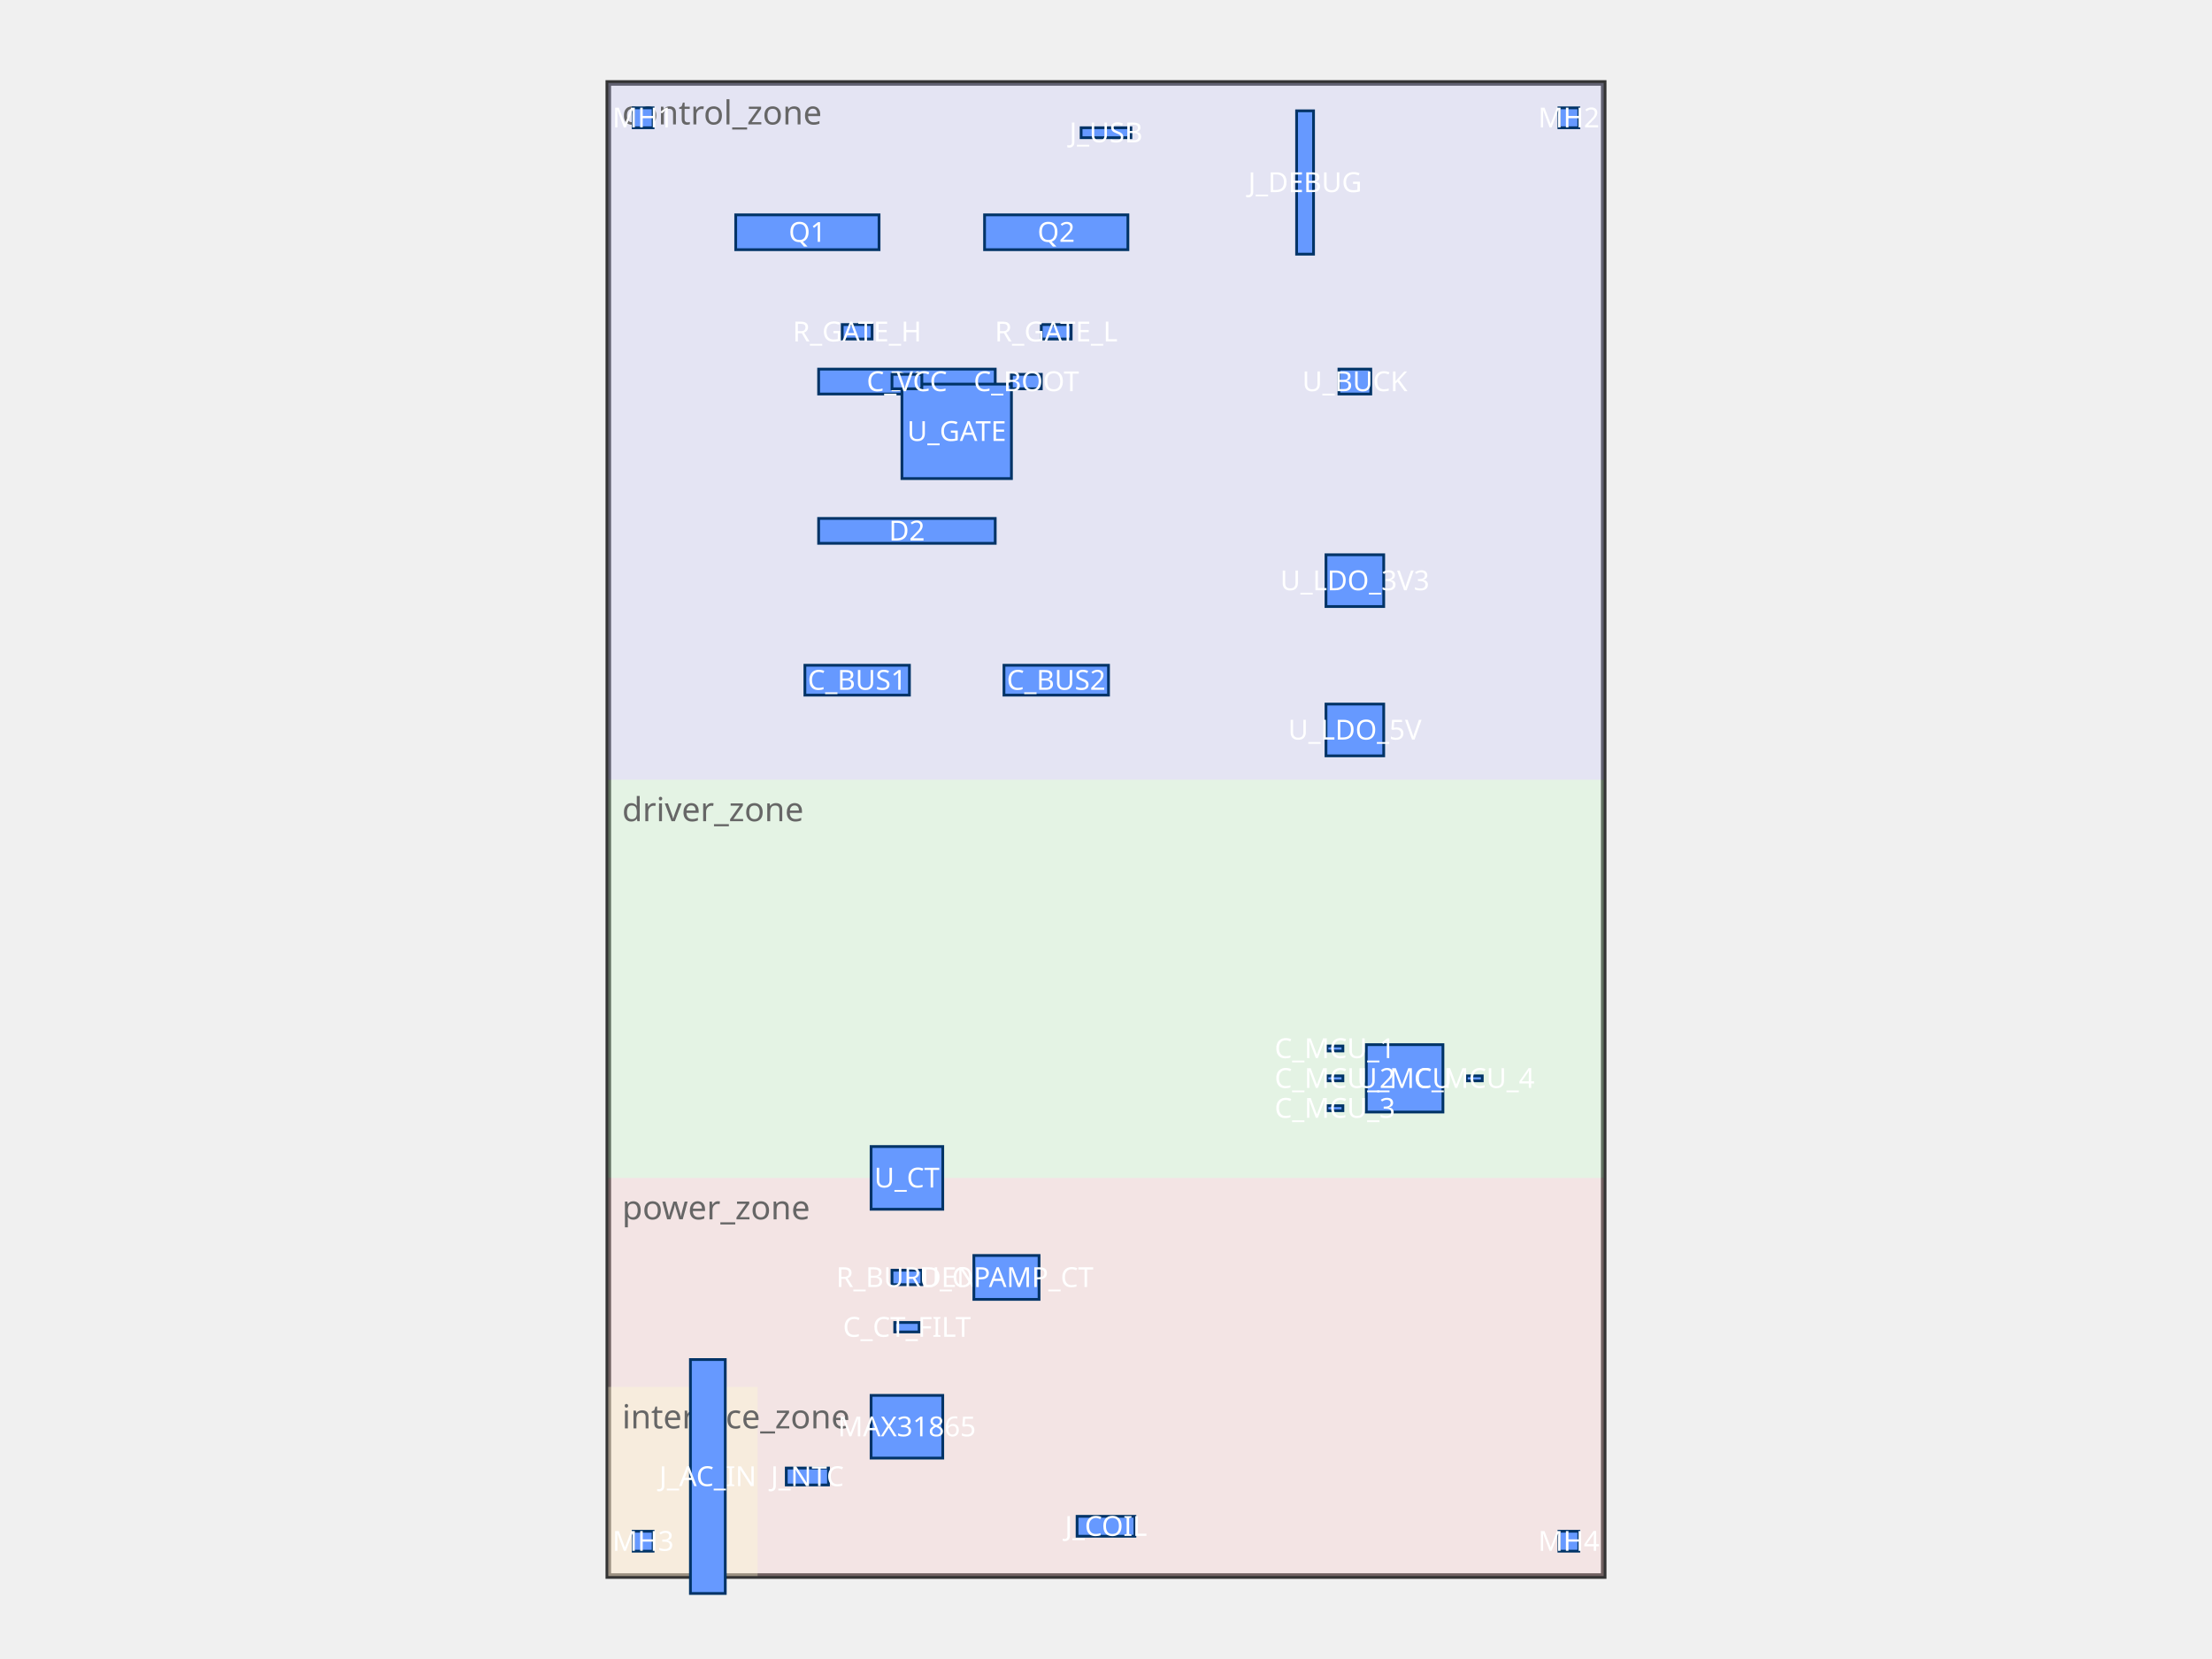
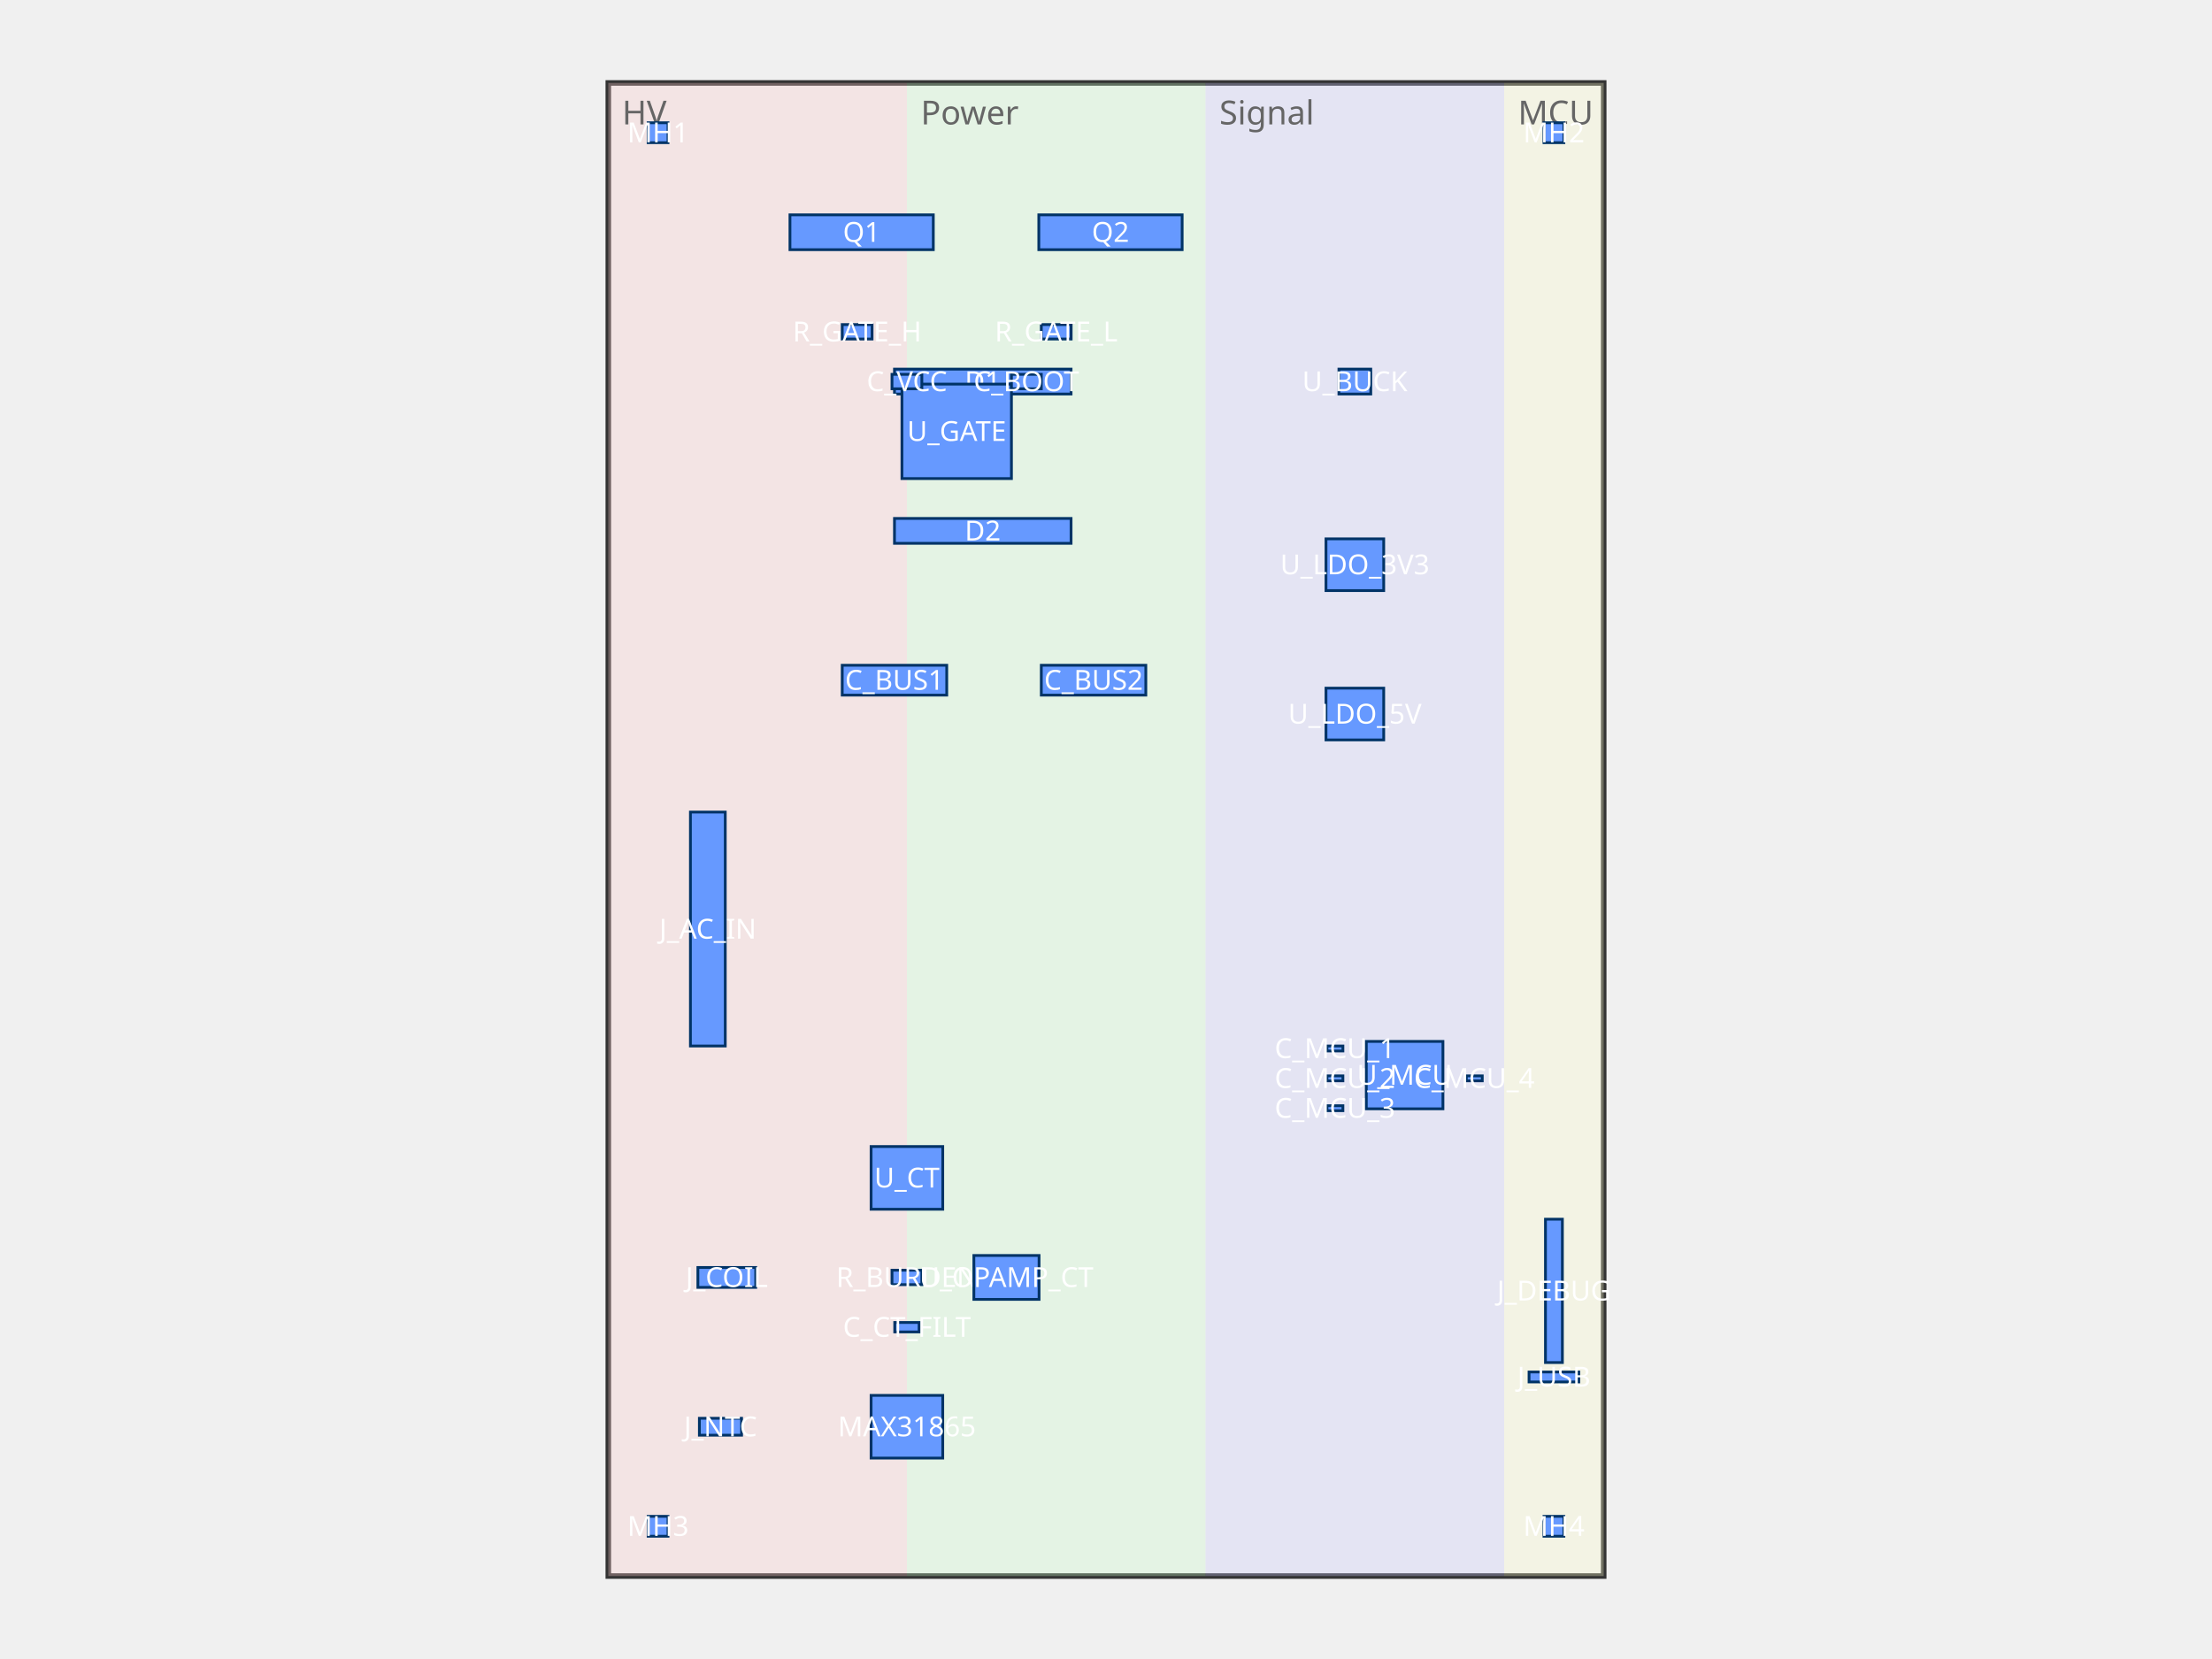
<svg xmlns="http://www.w3.org/2000/svg" viewBox="0 0 800 600">
  <rect x="220.0" y="30.0" width="360.0" height="540.0" fill="#eee" stroke="#333" stroke-width="2" />
-   <rect x="220.0" y="426.0" width="360.0" height="144.0" fill="#ffcccc" fill-opacity="0.3" stroke="none" />
-   <text x="225.0" y="441.0" font-family="sans-serif" font-size="12" fill="#666">power_zone</text>
-   <rect x="220.0" y="282.0" width="360.0" height="144.0" fill="#ccffcc" fill-opacity="0.3" stroke="none" />
-   <text x="225.0" y="297.0" font-family="sans-serif" font-size="12" fill="#666">driver_zone</text>
-   <rect x="220.0" y="30.0" width="360.0" height="252.0" fill="#ccccff" fill-opacity="0.3" stroke="none" />
-   <text x="225.0" y="45.0" font-family="sans-serif" font-size="12" fill="#666">control_zone</text>
-   <rect x="220.0" y="501.6" width="54.0" height="68.4" fill="#ffffcc" fill-opacity="0.3" stroke="none" />
-   <text x="225.0" y="516.6" font-family="sans-serif" font-size="12" fill="#666">interface_zone</text>
-   <g transform="rotate(0.0, 256.0, 534.0)">
-     <rect x="249.7" y="491.7" width="12.6" height="84.6" fill="#6699ff" stroke="#003366" stroke-width="1" />
-     <text x="256.0" y="534.0" font-family="sans-serif" font-size="10" text-anchor="middle" dominant-baseline="middle" fill="white">J_AC_IN</text>
+   <rect x="220.0" y="30.0" width="108.0" height="540.0" fill="#ffcccc" fill-opacity="0.3" stroke="none" />
+   <text x="225.0" y="45.0" font-family="sans-serif" font-size="12" fill="#666">HV</text>
+   <rect x="328.0" y="30.0" width="108.0" height="540.0" fill="#ccffcc" fill-opacity="0.3" stroke="none" />
+   <text x="333.0" y="45.0" font-family="sans-serif" font-size="12" fill="#666">Power</text>
+   <rect x="436.0" y="30.0" width="108.0" height="540.0" fill="#ccccff" fill-opacity="0.3" stroke="none" />
+   <text x="441.0" y="45.0" font-family="sans-serif" font-size="12" fill="#666">Signal</text>
+   <rect x="544.0" y="30.0" width="36.0" height="540.0" fill="#ffffcc" fill-opacity="0.3" stroke="none" />
+   <text x="549.0" y="45.0" font-family="sans-serif" font-size="12" fill="#666">MCU</text>
+   <g transform="rotate(0.0, 256.0, 336.0)">
+     <rect x="249.7" y="293.7" width="12.6" height="84.6" fill="#6699ff" stroke="#003366" stroke-width="1" />
+     <text x="256.0" y="336.0" font-family="sans-serif" font-size="10" text-anchor="middle" dominant-baseline="middle" fill="white">J_AC_IN</text>
  </g>
-   <g transform="rotate(0.0, 328.0, 138.0)">
-     <rect x="296.068" y="133.5" width="63.864" height="9.0" fill="#6699ff" stroke="#003366" stroke-width="1" />
-     <text x="328.0" y="138.0" font-family="sans-serif" font-size="10" text-anchor="middle" dominant-baseline="middle" fill="white">D1</text>
+   <g transform="rotate(0.0, 355.432, 138.0)">
+     <rect x="323.5" y="133.5" width="63.864" height="9.0" fill="#6699ff" stroke="#003366" stroke-width="1" />
+     <text x="355.432" y="138.0" font-family="sans-serif" font-size="10" text-anchor="middle" dominant-baseline="middle" fill="white">D1</text>
  </g>
-   <g transform="rotate(0.0, 328.0, 192.0)">
-     <rect x="296.068" y="187.5" width="63.864" height="9.0" fill="#6699ff" stroke="#003366" stroke-width="1" />
-     <text x="328.0" y="192.0" font-family="sans-serif" font-size="10" text-anchor="middle" dominant-baseline="middle" fill="white">D2</text>
+   <g transform="rotate(0.0, 355.432, 192.0)">
+     <rect x="323.5" y="187.5" width="63.864" height="9.0" fill="#6699ff" stroke="#003366" stroke-width="1" />
+     <text x="355.432" y="192.0" font-family="sans-serif" font-size="10" text-anchor="middle" dominant-baseline="middle" fill="white">D2</text>
  </g>
-   <g transform="rotate(0.0, 310.0, 246.0)">
-     <rect x="291.1" y="240.6" width="37.8" height="10.8" fill="#6699ff" stroke="#003366" stroke-width="1" />
-     <text x="310.0" y="246.0" font-family="sans-serif" font-size="10" text-anchor="middle" dominant-baseline="middle" fill="white">C_BUS1</text>
+   <g transform="rotate(0.0, 323.5, 246.0)">
+     <rect x="304.6" y="240.6" width="37.8" height="10.8" fill="#6699ff" stroke="#003366" stroke-width="1" />
+     <text x="323.5" y="246.0" font-family="sans-serif" font-size="10" text-anchor="middle" dominant-baseline="middle" fill="white">C_BUS1</text>
  </g>
-   <g transform="rotate(0.0, 382.0, 246.0)">
-     <rect x="363.1" y="240.6" width="37.8" height="10.8" fill="#6699ff" stroke="#003366" stroke-width="1" />
-     <text x="382.0" y="246.0" font-family="sans-serif" font-size="10" text-anchor="middle" dominant-baseline="middle" fill="white">C_BUS2</text>
+   <g transform="rotate(0.0, 395.5, 246.0)">
+     <rect x="376.6" y="240.6" width="37.8" height="10.8" fill="#6699ff" stroke="#003366" stroke-width="1" />
+     <text x="395.5" y="246.0" font-family="sans-serif" font-size="10" text-anchor="middle" dominant-baseline="middle" fill="white">C_BUS2</text>
  </g>
-   <g transform="rotate(0.0, 292.0, 84.0)">
-     <rect x="266.08" y="77.7" width="51.84" height="12.6" fill="#6699ff" stroke="#003366" stroke-width="1" />
-     <text x="292.0" y="84.0" font-family="sans-serif" font-size="10" text-anchor="middle" dominant-baseline="middle" fill="white">Q1</text>
+   <g transform="rotate(0.0, 311.62, 84.0)">
+     <rect x="285.7" y="77.7" width="51.84" height="12.6" fill="#6699ff" stroke="#003366" stroke-width="1" />
+     <text x="311.62" y="84.0" font-family="sans-serif" font-size="10" text-anchor="middle" dominant-baseline="middle" fill="white">Q1</text>
  </g>
-   <g transform="rotate(0.0, 382.0, 84.0)">
-     <rect x="356.08" y="77.7" width="51.84" height="12.6" fill="#6699ff" stroke="#003366" stroke-width="1" />
-     <text x="382.0" y="84.0" font-family="sans-serif" font-size="10" text-anchor="middle" dominant-baseline="middle" fill="white">Q2</text>
+   <g transform="rotate(0.0, 401.62, 84.0)">
+     <rect x="375.7" y="77.7" width="51.84" height="12.6" fill="#6699ff" stroke="#003366" stroke-width="1" />
+     <text x="401.62" y="84.0" font-family="sans-serif" font-size="10" text-anchor="middle" dominant-baseline="middle" fill="white">Q2</text>
  </g>
  <g transform="rotate(0.0, 346.0, 156.0)">
    <rect x="326.2" y="138.918" width="39.6" height="34.164" fill="#6699ff" stroke="#003366" stroke-width="1" />
    <text x="346.0" y="156.0" font-family="sans-serif" font-size="10" text-anchor="middle" dominant-baseline="middle" fill="white">U_GATE</text>
  </g>
  <g transform="rotate(0.0, 371.2, 138.0)">
    <rect x="365.8" y="135.39" width="10.8" height="5.22" fill="#6699ff" stroke="#003366" stroke-width="1" />
    <text x="371.2" y="138.0" font-family="sans-serif" font-size="10" text-anchor="middle" dominant-baseline="middle" fill="white">C_BOOT</text>
  </g>
  <g transform="rotate(0.0, 328.0, 138.0)">
    <rect x="322.6" y="135.39" width="10.8" height="5.22" fill="#6699ff" stroke="#003366" stroke-width="1" />
    <text x="328.0" y="138.0" font-family="sans-serif" font-size="10" text-anchor="middle" dominant-baseline="middle" fill="white">C_VCC</text>
  </g>
  <g transform="rotate(0.0, 310.0, 120.0)">
    <rect x="304.6" y="117.39" width="10.8" height="5.22" fill="#6699ff" stroke="#003366" stroke-width="1" />
    <text x="310.0" y="120.0" font-family="sans-serif" font-size="10" text-anchor="middle" dominant-baseline="middle" fill="white">R_GATE_H</text>
  </g>
  <g transform="rotate(0.0, 382.0, 120.0)">
    <rect x="376.6" y="117.39" width="10.8" height="5.22" fill="#6699ff" stroke="#003366" stroke-width="1" />
    <text x="382.0" y="120.0" font-family="sans-serif" font-size="10" text-anchor="middle" dominant-baseline="middle" fill="white">R_GATE_L</text>
  </g>
  <g transform="rotate(0.0, 490.0, 138.0)">
    <rect x="484.24" y="133.5" width="11.52" height="9.0" fill="#6699ff" stroke="#003366" stroke-width="1" />
    <text x="490.0" y="138.0" font-family="sans-serif" font-size="10" text-anchor="middle" dominant-baseline="middle" fill="white">U_BUCK</text>
  </g>
-   <g transform="rotate(0.0, 490.0, 210.0)">
-     <rect x="479.56" y="200.64" width="20.88" height="18.72" fill="#6699ff" stroke="#003366" stroke-width="1" />
-     <text x="490.0" y="210.0" font-family="sans-serif" font-size="10" text-anchor="middle" dominant-baseline="middle" fill="white">U_LDO_3V3</text>
+   <g transform="rotate(0.0, 490.0, 204.24)">
+     <rect x="479.56" y="194.88" width="20.88" height="18.72" fill="#6699ff" stroke="#003366" stroke-width="1" />
+     <text x="490.0" y="204.24" font-family="sans-serif" font-size="10" text-anchor="middle" dominant-baseline="middle" fill="white">U_LDO_3V3</text>
  </g>
-   <g transform="rotate(0.0, 490.0, 264.0)">
-     <rect x="479.56" y="254.64" width="20.88" height="18.72" fill="#6699ff" stroke="#003366" stroke-width="1" />
-     <text x="490.0" y="264.0" font-family="sans-serif" font-size="10" text-anchor="middle" dominant-baseline="middle" fill="white">U_LDO_5V</text>
+   <g transform="rotate(0.0, 490.0, 258.24)">
+     <rect x="479.56" y="248.88" width="20.88" height="18.72" fill="#6699ff" stroke="#003366" stroke-width="1" />
+     <text x="490.0" y="258.24" font-family="sans-serif" font-size="10" text-anchor="middle" dominant-baseline="middle" fill="white">U_LDO_5V</text>
  </g>
-   <g transform="rotate(0.0, 508.0, 390.0)">
-     <rect x="494.14" y="377.814" width="27.72" height="24.372" fill="#6699ff" stroke="#003366" stroke-width="1" />
-     <text x="508.0" y="390.0" font-family="sans-serif" font-size="10" text-anchor="middle" dominant-baseline="middle" fill="white">U_MCU</text>
+   <g transform="rotate(0.0, 508.0, 388.83)">
+     <rect x="494.14" y="376.644" width="27.72" height="24.372" fill="#6699ff" stroke="#003366" stroke-width="1" />
+     <text x="508.0" y="388.83" font-family="sans-serif" font-size="10" text-anchor="middle" dominant-baseline="middle" fill="white">U_MCU</text>
  </g>
  <g transform="rotate(0.0, 482.8, 379.2)">
    <rect x="479.92" y="378.3" width="5.76" height="1.8" fill="#6699ff" stroke="#003366" stroke-width="1" />
    <text x="482.8" y="379.2" font-family="sans-serif" font-size="10" text-anchor="middle" dominant-baseline="middle" fill="white">C_MCU_1</text>
  </g>
  <g transform="rotate(0.0, 482.8, 390.0)">
    <rect x="479.92" y="389.1" width="5.76" height="1.8" fill="#6699ff" stroke="#003366" stroke-width="1" />
    <text x="482.8" y="390.0" font-family="sans-serif" font-size="10" text-anchor="middle" dominant-baseline="middle" fill="white">C_MCU_2</text>
  </g>
  <g transform="rotate(0.0, 482.8, 400.8)">
    <rect x="479.92" y="399.9" width="5.76" height="1.8" fill="#6699ff" stroke="#003366" stroke-width="1" />
    <text x="482.8" y="400.8" font-family="sans-serif" font-size="10" text-anchor="middle" dominant-baseline="middle" fill="white">C_MCU_3</text>
  </g>
  <g transform="rotate(0.0, 533.2, 390.0)">
    <rect x="530.32" y="389.1" width="5.76" height="1.8" fill="#6699ff" stroke="#003366" stroke-width="1" />
    <text x="533.2" y="390.0" font-family="sans-serif" font-size="10" text-anchor="middle" dominant-baseline="middle" fill="white">C_MCU_4</text>
  </g>
-   <g transform="rotate(0.0, 400.0, 48.0)">
-     <rect x="391.0" y="46.2" width="18.0" height="3.6" fill="#6699ff" stroke="#003366" stroke-width="1" />
-     <text x="400.0" y="48.0" font-family="sans-serif" font-size="10" text-anchor="middle" dominant-baseline="middle" fill="white">J_USB</text>
+   <g transform="rotate(0.0, 562.0, 498.0)">
+     <rect x="553.0" y="496.2" width="18.0" height="3.6" fill="#6699ff" stroke="#003366" stroke-width="1" />
+     <text x="562.0" y="498.0" font-family="sans-serif" font-size="10" text-anchor="middle" dominant-baseline="middle" fill="white">J_USB</text>
  </g>
-   <g transform="rotate(0.0, 472.0, 66.0)">
-     <rect x="468.94" y="40.08" width="6.12" height="51.84" fill="#6699ff" stroke="#003366" stroke-width="1" />
-     <text x="472.0" y="66.0" font-family="sans-serif" font-size="10" text-anchor="middle" dominant-baseline="middle" fill="white">J_DEBUG</text>
+   <g transform="rotate(0.0, 562.0, 466.86)">
+     <rect x="558.94" y="440.94" width="6.12" height="51.84" fill="#6699ff" stroke="#003366" stroke-width="1" />
+     <text x="562.0" y="466.86" font-family="sans-serif" font-size="10" text-anchor="middle" dominant-baseline="middle" fill="white">J_DEBUG</text>
  </g>
  <g transform="rotate(0.0, 328.0, 426.0)">
    <rect x="315.04" y="414.66" width="25.92" height="22.68" fill="#6699ff" stroke="#003366" stroke-width="1" />
    <text x="328.0" y="426.0" font-family="sans-serif" font-size="10" text-anchor="middle" dominant-baseline="middle" fill="white">U_CT</text>
  </g>
  <g transform="rotate(0.0, 328.0, 462.0)">
    <rect x="322.6" y="459.39" width="10.8" height="5.22" fill="#6699ff" stroke="#003366" stroke-width="1" />
    <text x="328.0" y="462.0" font-family="sans-serif" font-size="10" text-anchor="middle" dominant-baseline="middle" fill="white">R_BURDEN</text>
  </g>
  <g transform="rotate(0.0, 328.0, 480.0)">
    <rect x="323.59" y="478.29" width="8.82" height="3.42" fill="#6699ff" stroke="#003366" stroke-width="1" />
    <text x="328.0" y="480.0" font-family="sans-serif" font-size="10" text-anchor="middle" dominant-baseline="middle" fill="white">C_CT_FILT</text>
  </g>
  <g transform="rotate(0.0, 364.0, 462.0)">
    <rect x="352.21" y="454.062" width="23.58" height="15.876" fill="#6699ff" stroke="#003366" stroke-width="1" />
    <text x="364.0" y="462.0" font-family="sans-serif" font-size="10" text-anchor="middle" dominant-baseline="middle" fill="white">U_OPAMP_CT</text>
  </g>
  <g transform="rotate(0.0, 328.0, 516.0)">
    <rect x="315.04" y="504.66" width="25.92" height="22.68" fill="#6699ff" stroke="#003366" stroke-width="1" />
    <text x="328.0" y="516.0" font-family="sans-serif" font-size="10" text-anchor="middle" dominant-baseline="middle" fill="white">MAX31865</text>
  </g>
-   <g transform="rotate(0.0, 400.0, 552.0)">
-     <rect x="389.542" y="548.4" width="20.916" height="7.2" fill="#6699ff" stroke="#003366" stroke-width="1" />
-     <text x="400.0" y="552.0" font-family="sans-serif" font-size="10" text-anchor="middle" dominant-baseline="middle" fill="white">J_COIL</text>
+   <g transform="rotate(0.0, 262.858, 462.0)">
+     <rect x="252.4" y="458.4" width="20.916" height="7.2" fill="#6699ff" stroke="#003366" stroke-width="1" />
+     <text x="262.858" y="462.0" font-family="sans-serif" font-size="10" text-anchor="middle" dominant-baseline="middle" fill="white">J_COIL</text>
  </g>
-   <g transform="rotate(0.0, 292.0, 534.0)">
-     <rect x="284.368" y="530.94" width="15.264" height="6.12" fill="#6699ff" stroke="#003366" stroke-width="1" />
-     <text x="292.0" y="534.0" font-family="sans-serif" font-size="10" text-anchor="middle" dominant-baseline="middle" fill="white">J_NTC</text>
+   <g transform="rotate(0.0, 260.572, 516.0)">
+     <rect x="252.94" y="512.94" width="15.264" height="6.12" fill="#6699ff" stroke="#003366" stroke-width="1" />
+     <text x="260.572" y="516.0" font-family="sans-serif" font-size="10" text-anchor="middle" dominant-baseline="middle" fill="white">J_NTC</text>
  </g>
-   <g transform="rotate(0.0, 232.6, 42.6)">
-     <rect x="229.0" y="39.0" width="7.2" height="7.2" fill="#6699ff" stroke="#003366" stroke-width="1" />
-     <text x="232.6" y="42.6" font-family="sans-serif" font-size="10" text-anchor="middle" dominant-baseline="middle" fill="white">MH1</text>
+   <g transform="rotate(0.0, 238.0, 48.0)">
+     <rect x="234.4" y="44.4" width="7.2" height="7.2" fill="#6699ff" stroke="#003366" stroke-width="1" />
+     <text x="238.0" y="48.0" font-family="sans-serif" font-size="10" text-anchor="middle" dominant-baseline="middle" fill="white">MH1</text>
  </g>
-   <g transform="rotate(0.0, 567.4, 42.6)">
-     <rect x="563.8" y="39.0" width="7.2" height="7.2" fill="#6699ff" stroke="#003366" stroke-width="1" />
-     <text x="567.4" y="42.6" font-family="sans-serif" font-size="10" text-anchor="middle" dominant-baseline="middle" fill="white">MH2</text>
+   <g transform="rotate(0.0, 562.0, 48.0)">
+     <rect x="558.4" y="44.4" width="7.2" height="7.2" fill="#6699ff" stroke="#003366" stroke-width="1" />
+     <text x="562.0" y="48.0" font-family="sans-serif" font-size="10" text-anchor="middle" dominant-baseline="middle" fill="white">MH2</text>
  </g>
-   <g transform="rotate(0.0, 232.6, 557.4)">
-     <rect x="229.0" y="553.8" width="7.2" height="7.2" fill="#6699ff" stroke="#003366" stroke-width="1" />
-     <text x="232.6" y="557.4" font-family="sans-serif" font-size="10" text-anchor="middle" dominant-baseline="middle" fill="white">MH3</text>
+   <g transform="rotate(0.0, 238.0, 552.0)">
+     <rect x="234.4" y="548.4" width="7.2" height="7.2" fill="#6699ff" stroke="#003366" stroke-width="1" />
+     <text x="238.0" y="552.0" font-family="sans-serif" font-size="10" text-anchor="middle" dominant-baseline="middle" fill="white">MH3</text>
  </g>
-   <g transform="rotate(0.0, 567.4, 557.4)">
-     <rect x="563.8" y="553.8" width="7.2" height="7.2" fill="#6699ff" stroke="#003366" stroke-width="1" />
-     <text x="567.4" y="557.4" font-family="sans-serif" font-size="10" text-anchor="middle" dominant-baseline="middle" fill="white">MH4</text>
+   <g transform="rotate(0.0, 562.0, 552.0)">
+     <rect x="558.4" y="548.4" width="7.2" height="7.2" fill="#6699ff" stroke="#003366" stroke-width="1" />
+     <text x="562.0" y="552.0" font-family="sans-serif" font-size="10" text-anchor="middle" dominant-baseline="middle" fill="white">MH4</text>
  </g>
</svg>
